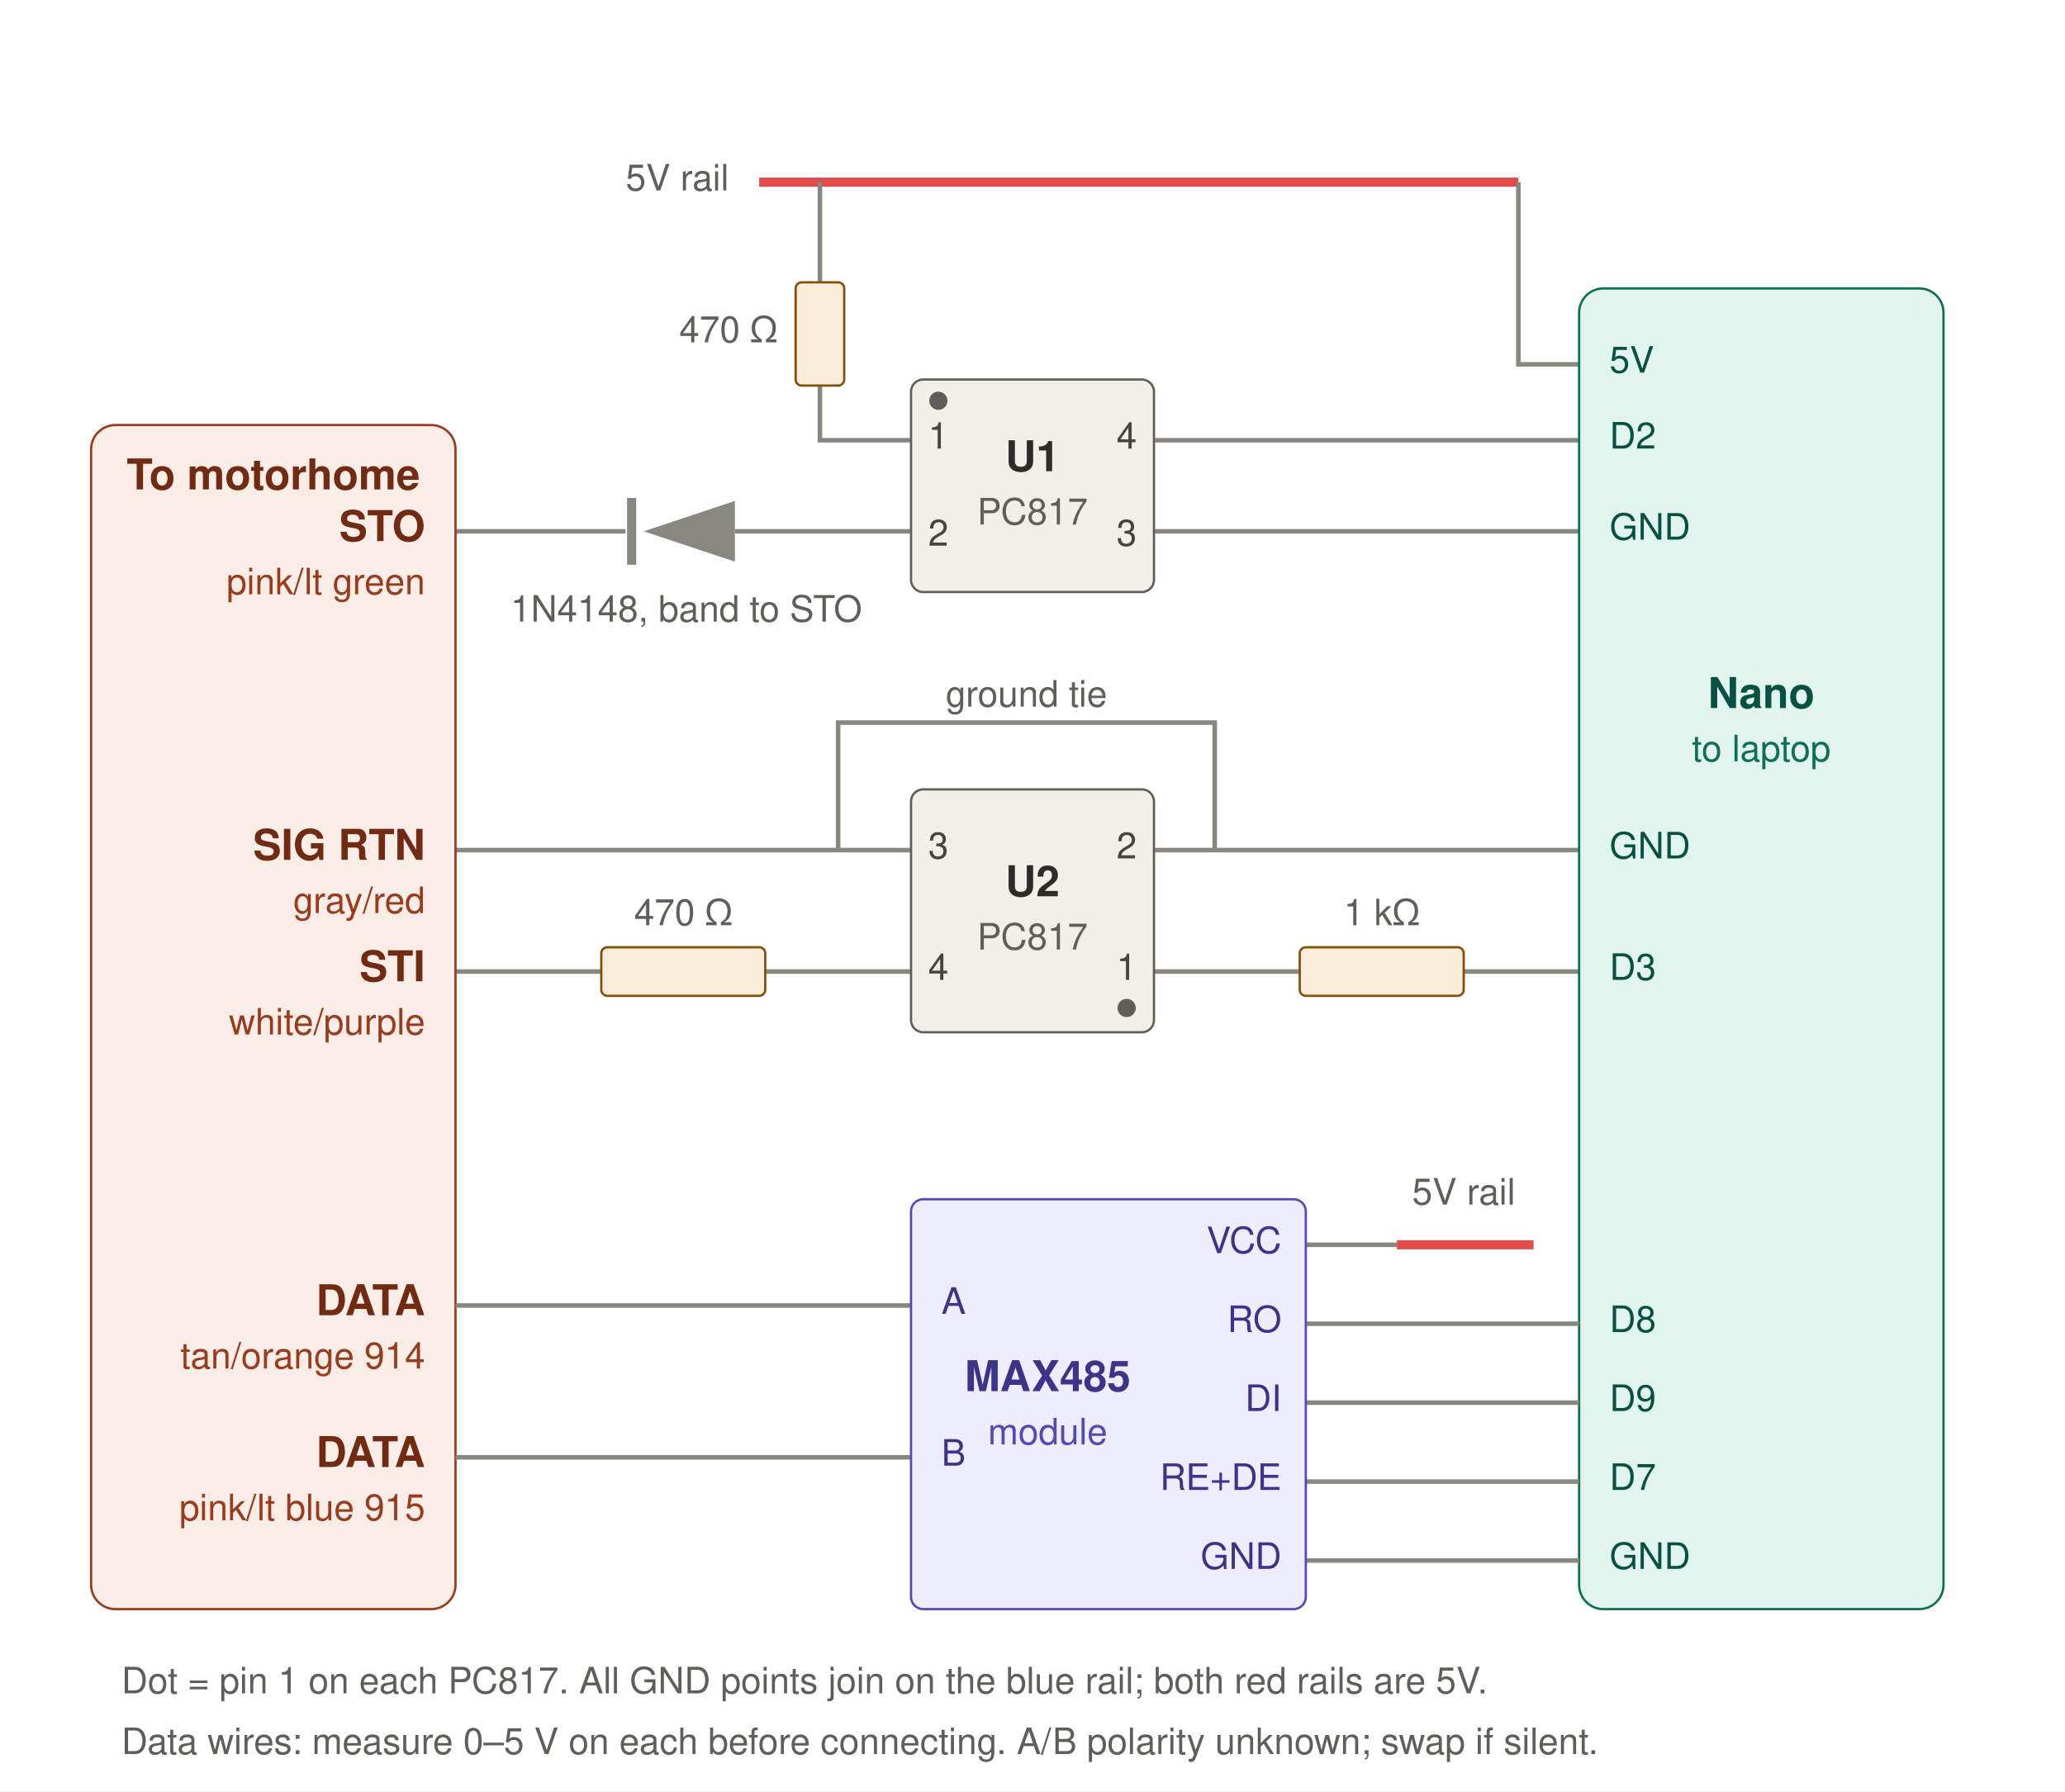
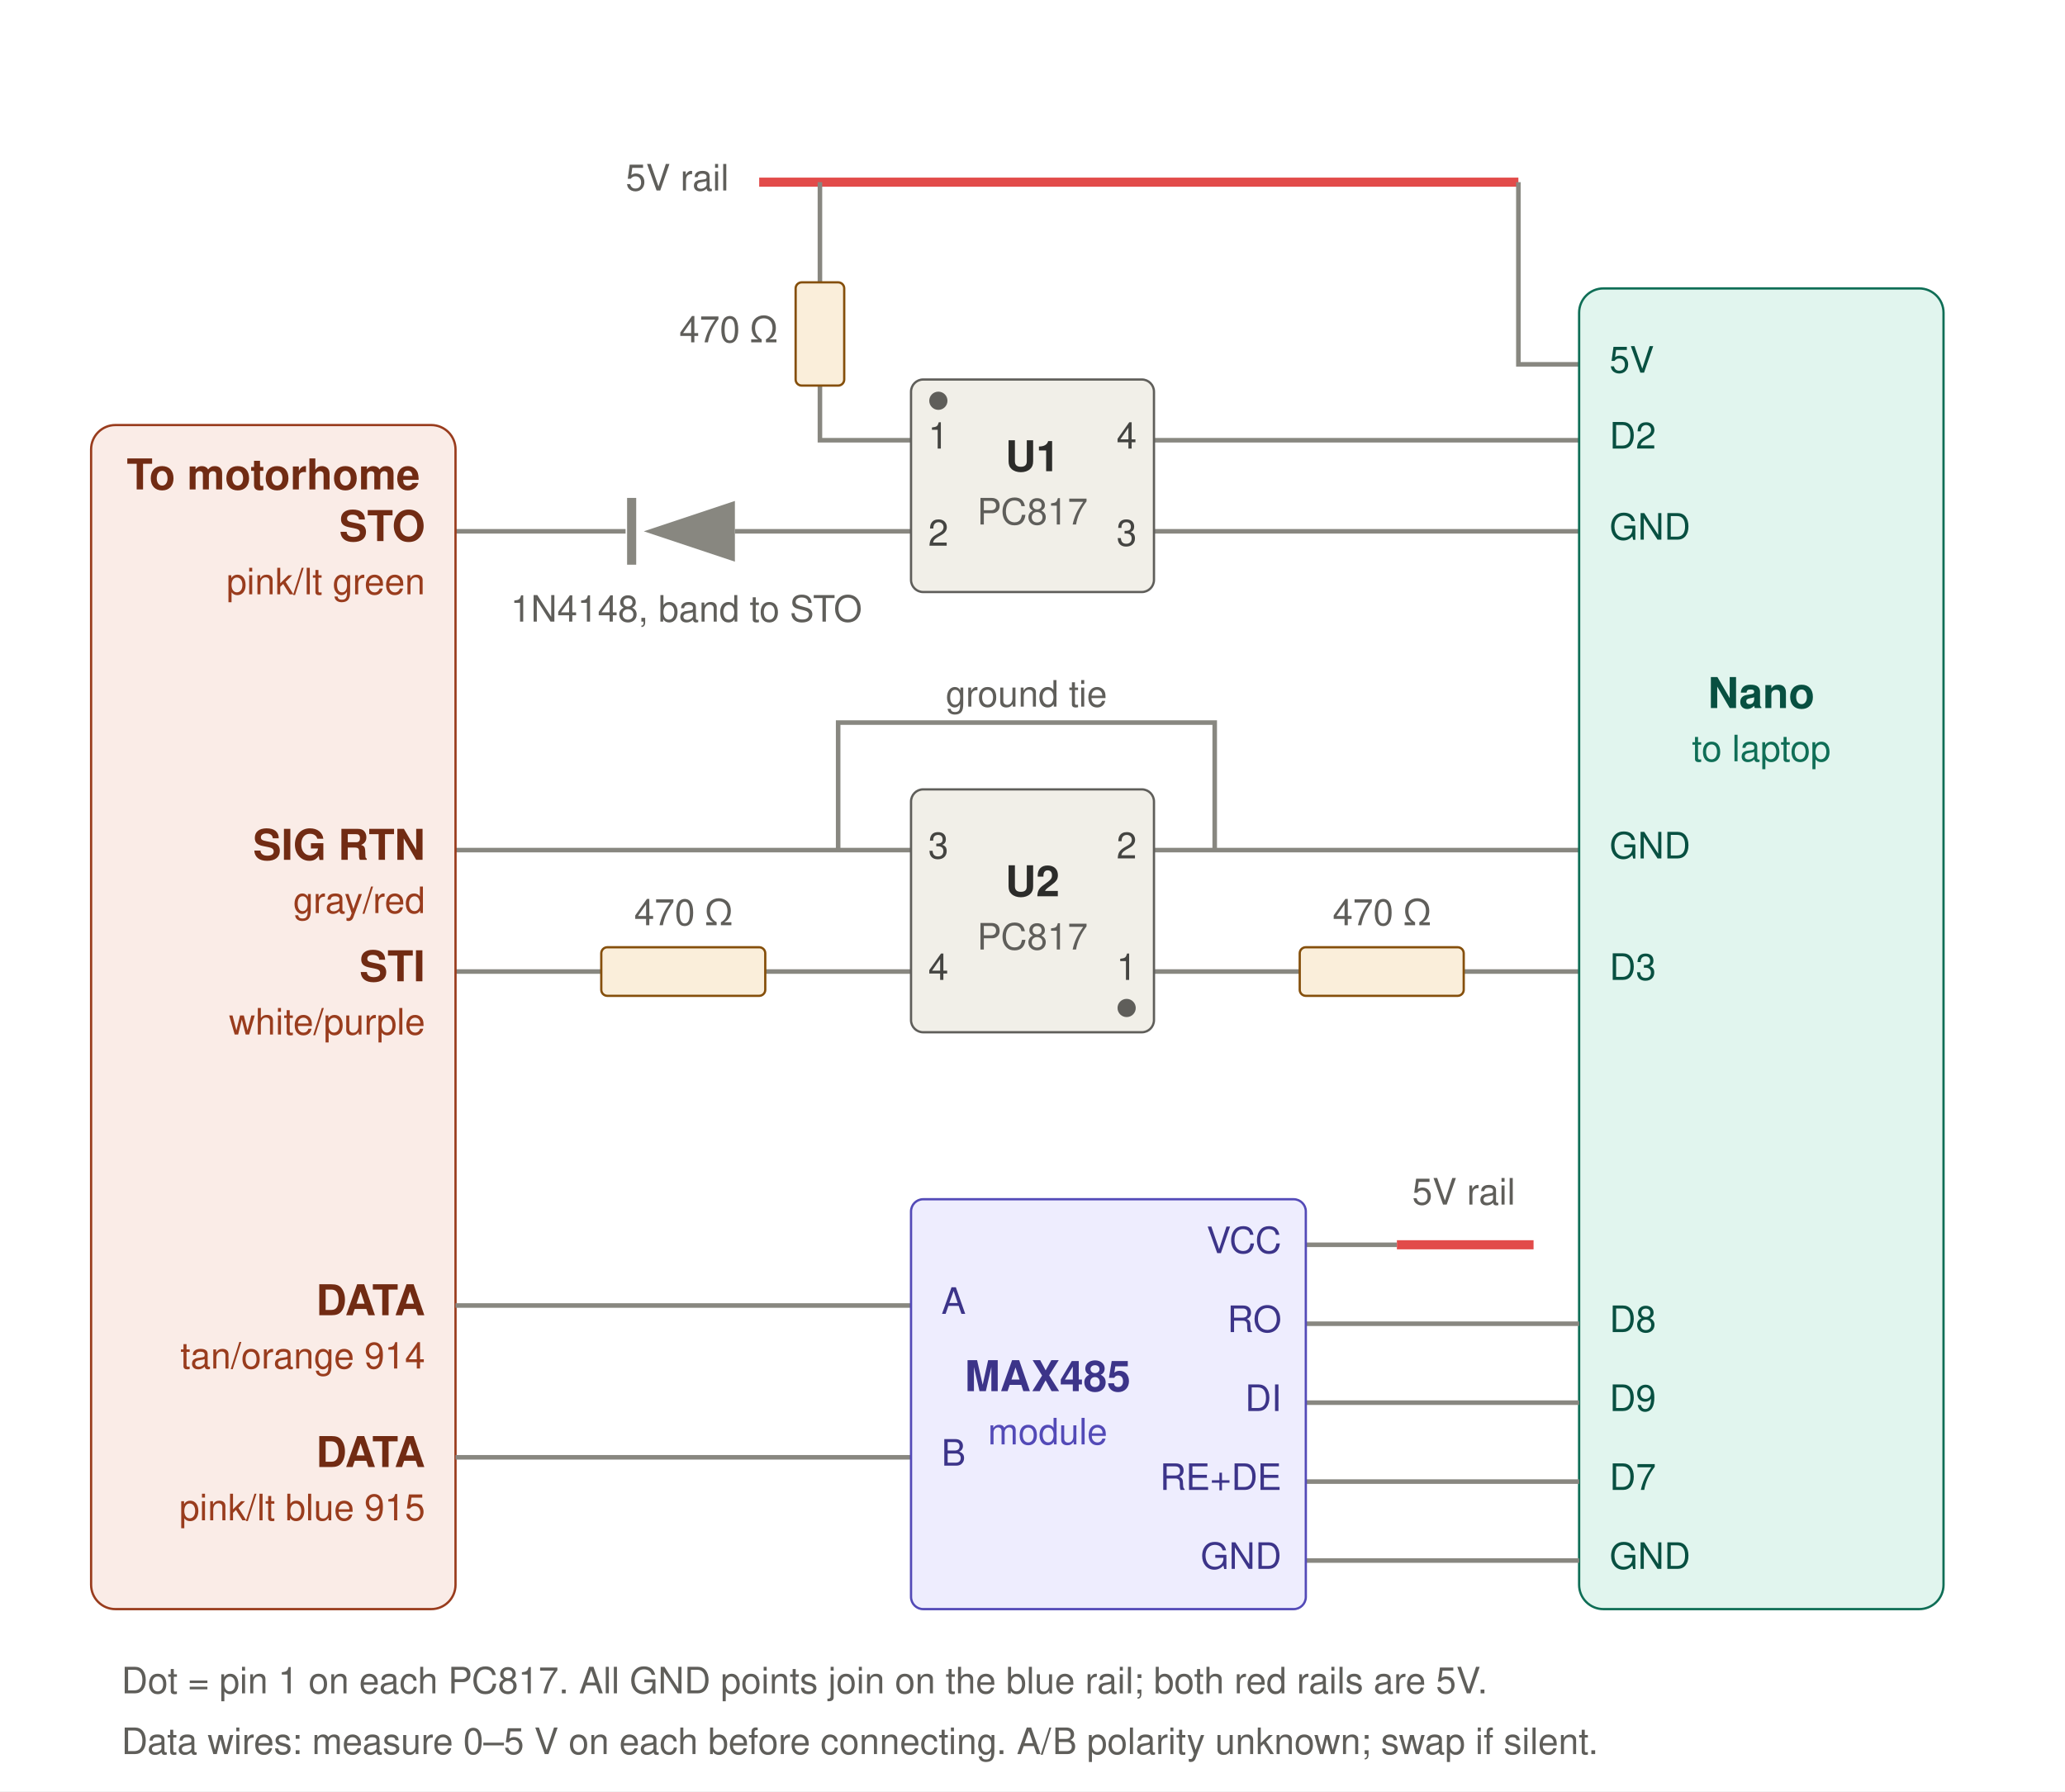
<svg xmlns="http://www.w3.org/2000/svg" width="680" height="590" viewBox="0 0 680 590" role="img" font-family="Helvetica, Arial, sans-serif">
  <style>
.th{font-size:14px;font-weight:600;dominant-baseline:central}
.ts{font-size:12px;dominant-baseline:central}
.w{fill:none;stroke:#888780;stroke-width:1.5}
</style>
  <rect x="0" y="0" width="680" height="590" fill="#ffffff" />
  <line x1="250" y1="60" x2="500" y2="60" stroke="#E24B4A" stroke-width="3" />
  <text class="ts" x="240" y="60" text-anchor="end" fill="#5F5E5A">5V rail</text>
  <path class="w" d="M520 120 L500 120 L500 60" />
  <path class="w" d="M300 145 L270 145 L270 127" />
  <path class="w" d="M270 93 L270 60" />
  <path class="w" d="M300 175 L242 175" />
  <path class="w" d="M206 175 L150 175" />
  <path class="w" d="M380 145 L520 145" />
  <path class="w" d="M380 175 L520 175" />
  <path class="w" d="M150 280 L300 280" />
  <path class="w" d="M276 280 L276 238 L400 238 L400 280" />
  <path class="w" d="M380 280 L520 280" />
  <path class="w" d="M300 320 L252 320" />
  <path class="w" d="M198 320 L150 320" />
  <path class="w" d="M380 320 L428 320" />
  <path class="w" d="M482 320 L520 320" />
  <rect x="262" y="93" width="16" height="34" rx="2" fill="#FAEEDA" stroke="#854F0B" stroke-width="0.75" />
  <text class="ts" x="256" y="110" text-anchor="end" fill="#5F5E5A">470 Ω</text>
  <polygon points="242,165 242,185 212,175" fill="#888780" />
  <line x1="208" y1="164" x2="208" y2="186" stroke="#888780" stroke-width="3" />
  <text class="ts" x="226" y="202" text-anchor="middle" fill="#5F5E5A">1N4148, band to STO</text>
  <rect x="300" y="125" width="80" height="70" rx="4" fill="#F1EFE8" stroke="#5F5E5A" stroke-width="0.75" />
  <text class="th" x="340" y="152" text-anchor="middle" fill="#2C2C2A">U1</text>
  <text class="ts" x="340" y="170" text-anchor="middle" fill="#5F5E5A">PC817</text>
  <text class="ts" x="309" y="145" text-anchor="middle" fill="#444441">1</text>
  <text class="ts" x="309" y="177" text-anchor="middle" fill="#444441">2</text>
  <text class="ts" x="371" y="145" text-anchor="middle" fill="#444441">4</text>
  <text class="ts" x="371" y="177" text-anchor="middle" fill="#444441">3</text>
  <circle cx="309" cy="132" r="3" fill="#5F5E5A" />
  <text class="ts" x="338" y="230" text-anchor="middle" fill="#5F5E5A">ground tie</text>
  <rect x="300" y="260" width="80" height="80" rx="4" fill="#F1EFE8" stroke="#5F5E5A" stroke-width="0.75" />
  <text class="th" x="340" y="292" text-anchor="middle" fill="#2C2C2A">U2</text>
  <text class="ts" x="340" y="310" text-anchor="middle" fill="#5F5E5A">PC817</text>
  <text class="ts" x="309" y="280" text-anchor="middle" fill="#444441">3</text>
  <text class="ts" x="309" y="320" text-anchor="middle" fill="#444441">4</text>
  <text class="ts" x="371" y="280" text-anchor="middle" fill="#444441">2</text>
  <text class="ts" x="371" y="320" text-anchor="middle" fill="#444441">1</text>
  <circle cx="371" cy="332" r="3" fill="#5F5E5A" />
  <rect x="198" y="312" width="54" height="16" rx="2" fill="#FAEEDA" stroke="#854F0B" stroke-width="0.75" />
  <text class="ts" x="225" y="302" text-anchor="middle" fill="#5F5E5A">470 Ω</text>
  <rect x="428" y="312" width="54" height="16" rx="2" fill="#FAEEDA" stroke="#854F0B" stroke-width="0.75" />
-   <text class="ts" x="455" y="302" text-anchor="middle" fill="#5F5E5A">1 kΩ</text>
+   <text class="ts" x="455" y="302" text-anchor="middle" fill="#5F5E5A">470 Ω</text>
  <rect x="30" y="140" width="120" height="390" rx="8" fill="#FAECE7" stroke="#993C1D" stroke-width="0.75" />
  <text class="th" x="90" y="158" text-anchor="middle" fill="#712B13">To motorhome</text>
  <text class="th" x="140" y="175" text-anchor="end" fill="#712B13">STO</text>
  <text class="ts" x="140" y="193" text-anchor="end" fill="#993C1D">pink/lt green</text>
  <text class="th" x="140" y="280" text-anchor="end" fill="#712B13">SIG RTN</text>
  <text class="ts" x="140" y="298" text-anchor="end" fill="#993C1D">gray/red</text>
  <text class="th" x="140" y="320" text-anchor="end" fill="#712B13">STI</text>
  <text class="ts" x="140" y="338" text-anchor="end" fill="#993C1D">white/purple</text>
  <rect x="520" y="95" width="120" height="435" rx="8" fill="#E1F5EE" stroke="#0F6E56" stroke-width="0.75" />
  <text class="th" x="580" y="230" text-anchor="middle" fill="#085041">Nano</text>
  <text class="ts" x="580" y="248" text-anchor="middle" fill="#0F6E56">to laptop</text>
  <text class="ts" x="530" y="120" fill="#085041">5V</text>
  <text class="ts" x="530" y="145" fill="#085041">D2</text>
  <text class="ts" x="530" y="175" fill="#085041">GND</text>
  <text class="ts" x="530" y="280" fill="#085041">GND</text>
  <text class="ts" x="530" y="320" fill="#085041">D3</text>
  <path class="w" d="M150 430 L300 430" />
  <path class="w" d="M150 480 L300 480" />
  <path class="w" d="M430 410 L460 410" />
  <path class="w" d="M430 436 L520 436" />
  <path class="w" d="M430 462 L520 462" />
  <path class="w" d="M430 488 L520 488" />
  <path class="w" d="M430 514 L520 514" />
  <line x1="460" y1="410" x2="505" y2="410" stroke="#E24B4A" stroke-width="3" />
  <text class="ts" x="482" y="394" text-anchor="middle" fill="#5F5E5A">5V rail</text>
  <rect x="300" y="395" width="130" height="135" rx="4" fill="#EEEDFE" stroke="#534AB7" stroke-width="0.75" />
  <text class="th" x="345" y="455" text-anchor="middle" fill="#3C3489">MAX485</text>
  <text class="ts" x="345" y="473" text-anchor="middle" fill="#534AB7">module</text>
  <text class="ts" x="310" y="430" fill="#3C3489">A</text>
  <text class="ts" x="310" y="480" fill="#3C3489">B</text>
  <text class="ts" x="422" y="410" text-anchor="end" fill="#3C3489">VCC</text>
  <text class="ts" x="422" y="436" text-anchor="end" fill="#3C3489">RO</text>
  <text class="ts" x="422" y="462" text-anchor="end" fill="#3C3489">DI</text>
  <text class="ts" x="422" y="488" text-anchor="end" fill="#3C3489">RE+DE</text>
  <text class="ts" x="422" y="514" text-anchor="end" fill="#3C3489">GND</text>
  <text class="th" x="140" y="430" text-anchor="end" fill="#712B13">DATA</text>
  <text class="ts" x="140" y="448" text-anchor="end" fill="#993C1D">tan/orange 914</text>
  <text class="th" x="140" y="480" text-anchor="end" fill="#712B13">DATA</text>
  <text class="ts" x="140" y="498" text-anchor="end" fill="#993C1D">pink/lt blue 915</text>
  <text class="ts" x="530" y="436" fill="#085041">D8</text>
  <text class="ts" x="530" y="462" fill="#085041">D9</text>
  <text class="ts" x="530" y="488" fill="#085041">D7</text>
  <text class="ts" x="530" y="514" fill="#085041">GND</text>
  <text class="ts" x="40" y="555" fill="#5F5E5A">Dot = pin 1 on each PC817. All GND points join on the blue rail; both red rails are 5V.</text>
  <text class="ts" x="40" y="575" fill="#5F5E5A">Data wires: measure 0–5 V on each before connecting. A/B polarity unknown; swap if silent.</text>
</svg>
